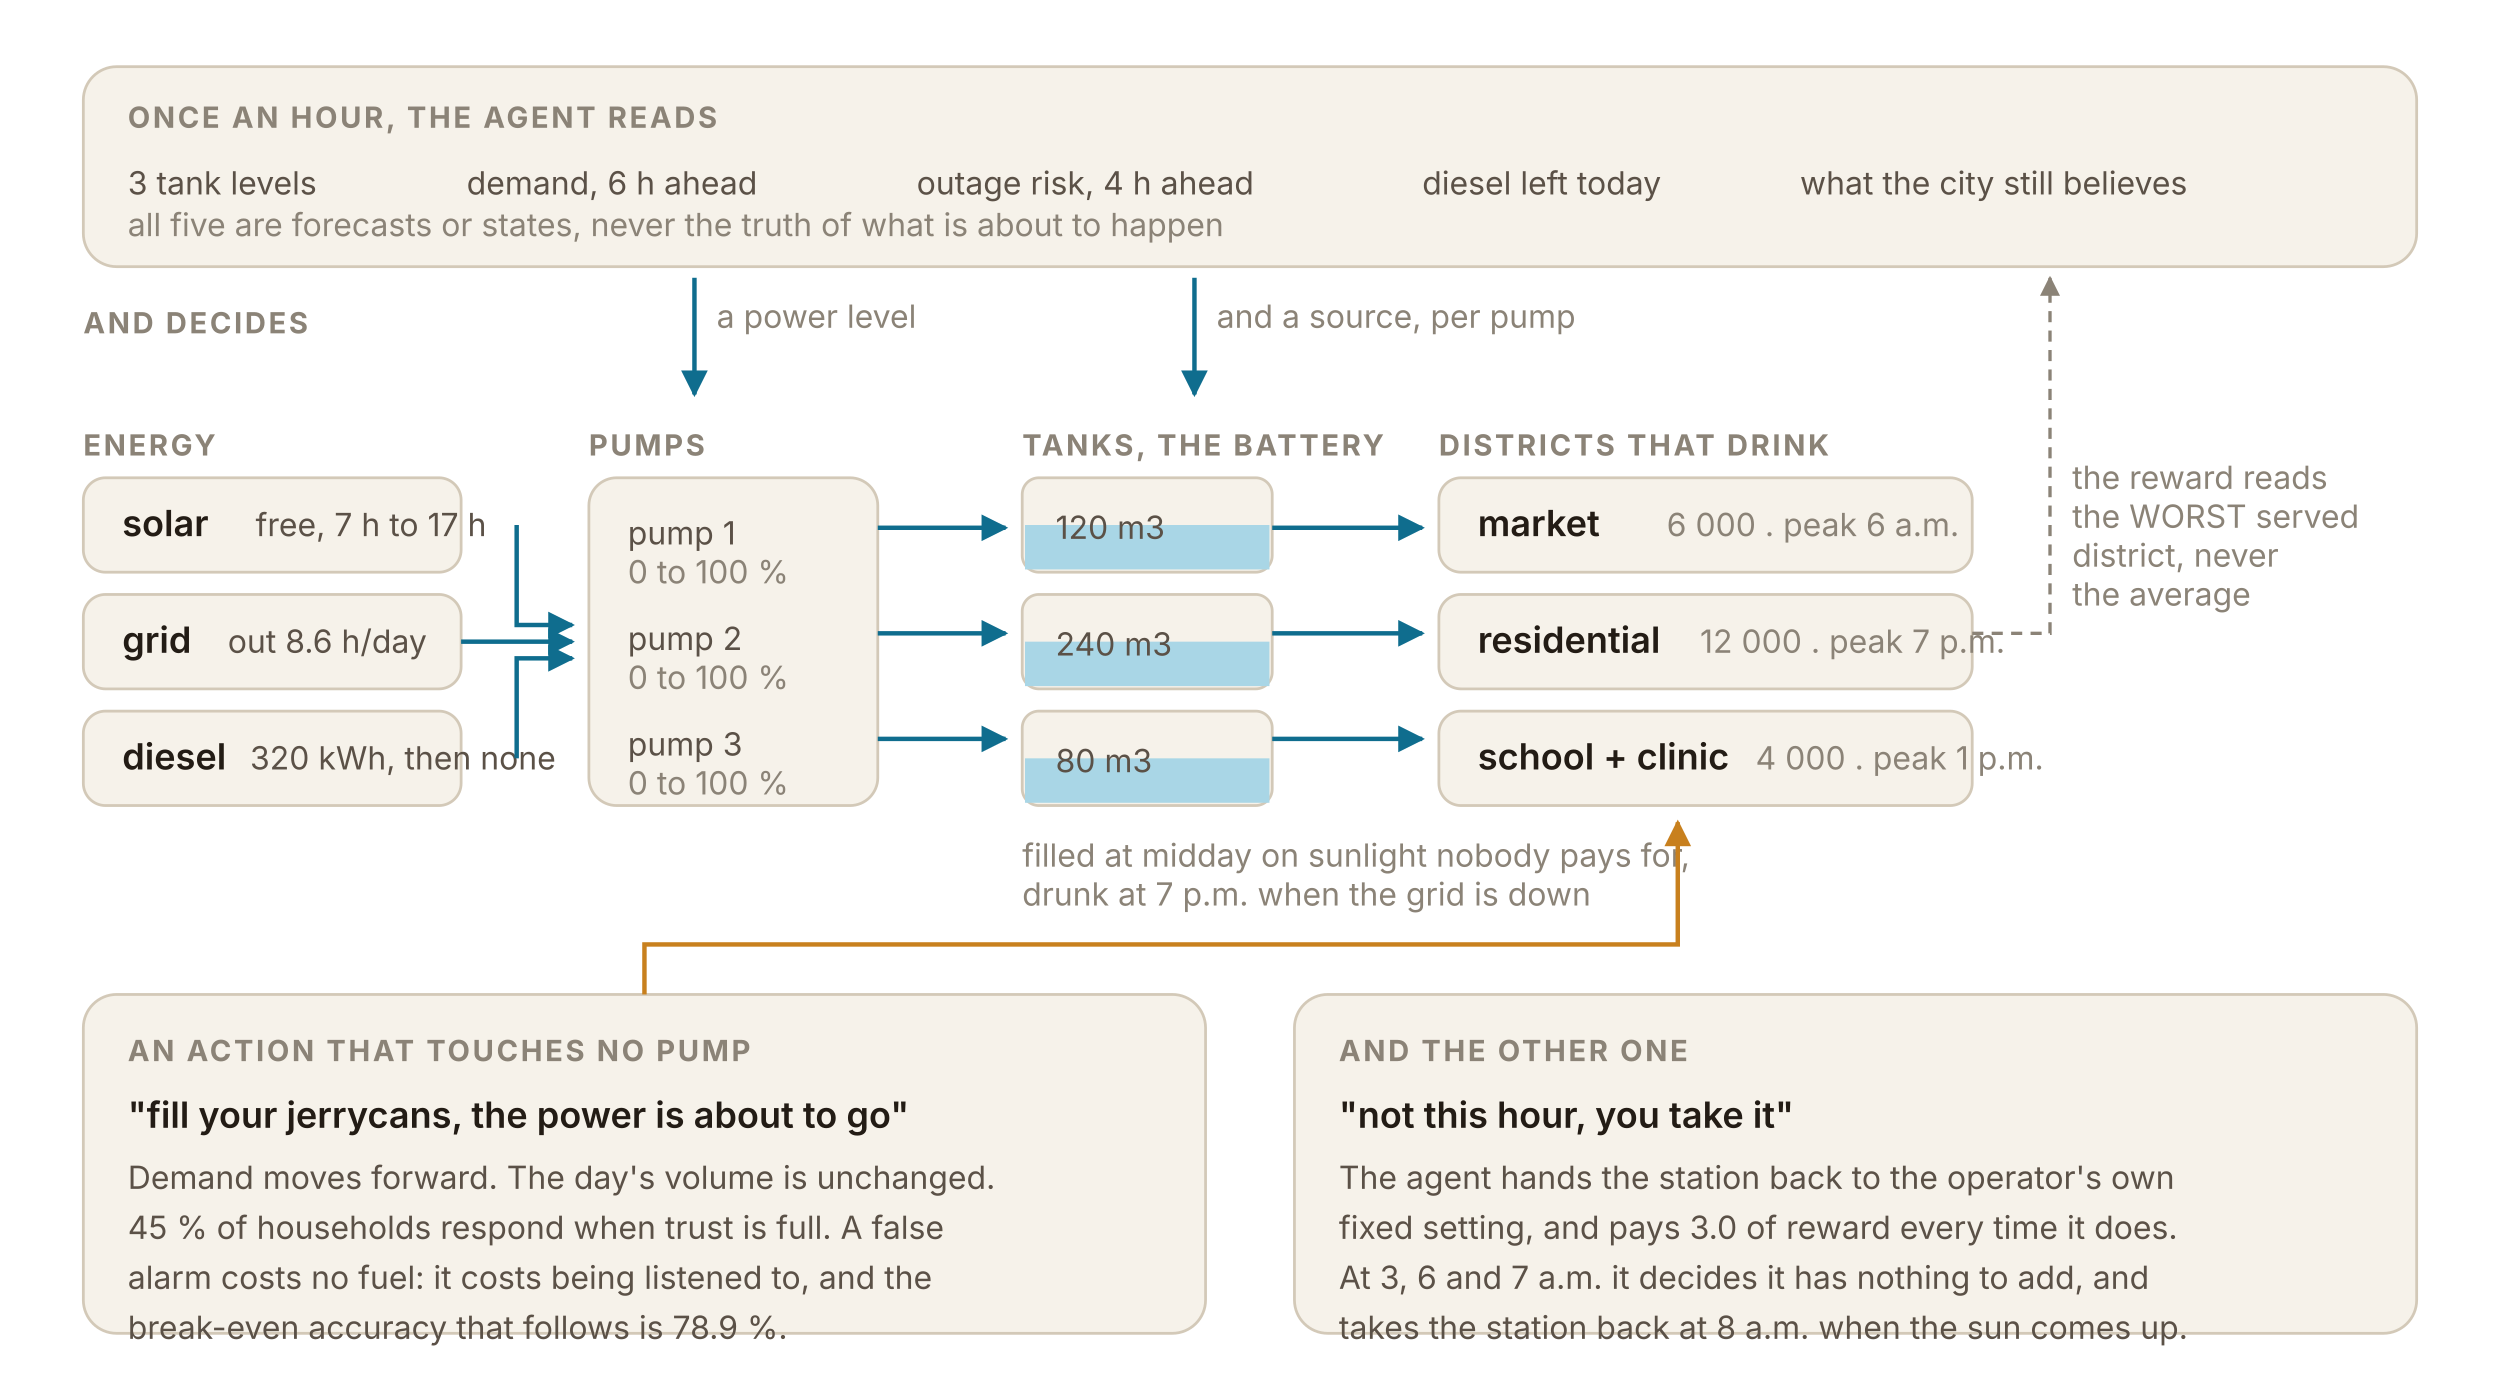
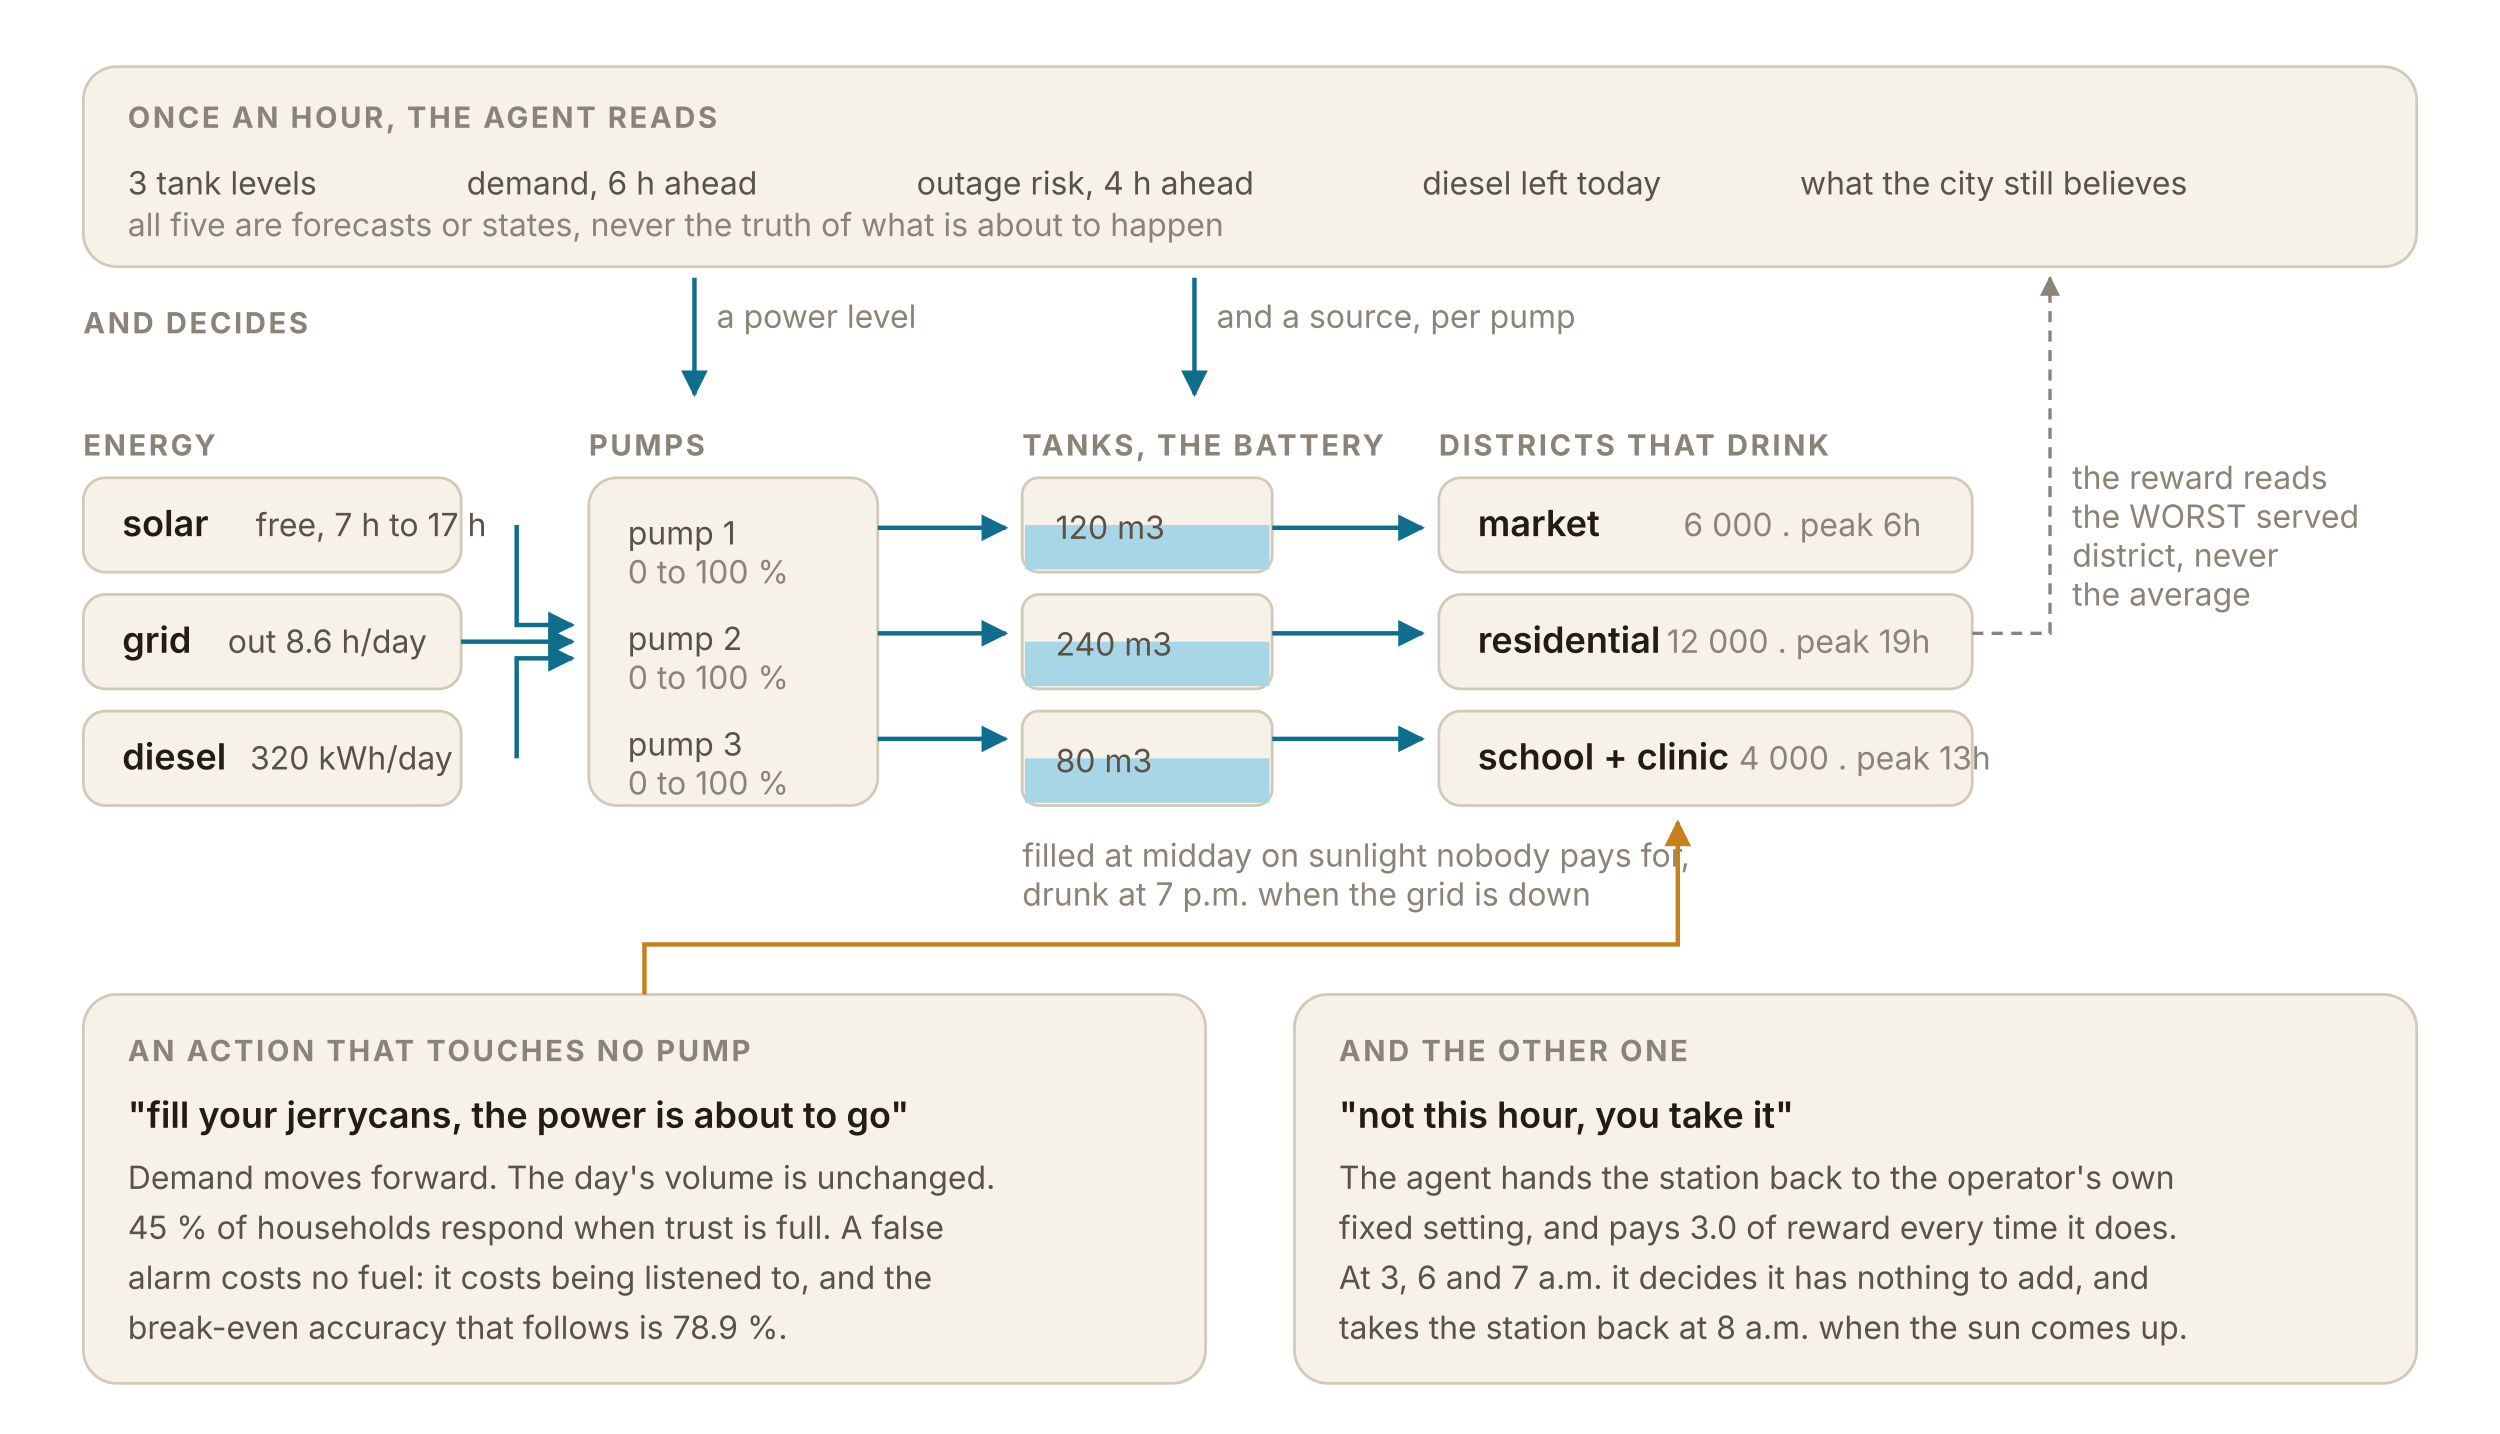
- <svg xmlns="http://www.w3.org/2000/svg" viewBox="0 0 900 500" role="img" aria-label="How WIIGA is wired: once an hour the agent reads three tank levels, the demand six hours ahead, the outage risk four hours ahead, the diesel left and the city's trust. It then sets a power level and an energy source for each of three pumps that fill three district tanks. Two further actions touch no pump: warning the city to fill jerrycans, and handing the hour back to the operator.">
+ <svg xmlns="http://www.w3.org/2000/svg" viewBox="0 0 900 516" role="img" aria-label="How WIIGA is wired: once an hour the agent reads three tank levels, the demand six hours ahead, the outage risk four hours ahead, the diesel left and the city's trust. It then sets a power level and an energy source for each of three pumps that fill three district tanks. Two further actions touch no pump: warning the city to fill jerrycans, and handing the hour back to the operator.">
  <style>
    .b{fill:#f6f2ea;stroke:#d3c9b8;stroke-width:1}
    .t{font-family:-apple-system,BlinkMacSystemFont,"Segoe UI",system-ui,sans-serif;fill:#231c15}
    .k{font-size:10.5px;letter-spacing:.09em;fill:#8b8377;font-weight:650}
    .n{font-size:13px;font-weight:620}
    .s{font-size:11.5px;fill:#5b5147}
    .q{font-size:11.5px;fill:#8b8377}
    .w{stroke:#0f6d8e;stroke-width:1.6;fill:none;marker-end:url(#a)}
    .r{stroke:#8b8377;stroke-width:1.2;fill:none;stroke-dasharray:4 3;marker-end:url(#g)}
    .p{stroke:#c8801e;stroke-width:1.6;fill:none;marker-end:url(#o)}
  </style>
  <defs>
    <marker id="a" viewBox="0 0 10 10" refX="9" refY="5" markerWidth="6" markerHeight="6" orient="auto">
      <path d="M0 0 L10 5 L0 10 z" fill="#0f6d8e" />
    </marker>
    <marker id="g" viewBox="0 0 10 10" refX="9" refY="5" markerWidth="6" markerHeight="6" orient="auto">
      <path d="M0 0 L10 5 L0 10 z" fill="#8b8377" />
    </marker>
    <marker id="o" viewBox="0 0 10 10" refX="9" refY="5" markerWidth="6" markerHeight="6" orient="auto">
      <path d="M0 0 L10 5 L0 10 z" fill="#c8801e" />
    </marker>
  </defs>
  <rect class="b" x="30" y="24" width="840" height="72" rx="12" />
  <text class="t k" x="46" y="46">ONCE AN HOUR, THE AGENT READS</text>
  <g class="t s">
    <text x="46" y="70">3 tank levels</text>
    <text x="168" y="70">demand, 6 h ahead</text>
    <text x="330" y="70">outage risk, 4 h ahead</text>
    <text x="512" y="70">diesel left today</text>
    <text x="648" y="70">what the city still believes</text>
  </g>
  <text class="t q" x="46" y="85">all five are forecasts or states, never the truth of what is about to happen</text>
  <text class="t k" x="30" y="120">AND DECIDES</text>
  <path class="w" d="M250 100 L250 142" />
  <path class="w" d="M430 100 L430 142" />
  <text class="t q" x="258" y="118">a power level</text>
  <text class="t q" x="438" y="118">and a source, per pump</text>
  <text class="t k" x="30" y="164">ENERGY</text>
  <rect class="b" x="30" y="172" width="136" height="34" rx="8" fill="#fdf6e6" stroke="#c99521" />
  <text class="t n" x="44" y="193" fill="#c99521">solar</text>
  <text class="t s" x="92" y="193">free, 7 h to 17 h</text>
  <rect class="b" x="30" y="214" width="136" height="34" rx="8" stroke="#5f7f90" />
  <text class="t n" x="44" y="235" fill="#5f7f90">grid</text>
  <text class="t s" x="82" y="235">out 8.6 h/day</text>
  <rect class="b" x="30" y="256" width="136" height="34" rx="8" stroke="#9c5230" />
  <text class="t n" x="44" y="277" fill="#9c5230">diesel</text>
-   <text class="t s" x="90" y="277">320 kWh, then none</text>
+   <text class="t s" x="90" y="277">320 kWh/day</text>
  <path class="w" d="M166 231 L206 231" />
  <path class="w" d="M186 189 L186 225 L206 225" />
  <path class="w" d="M186 273 L186 237 L206 237" />
  <text class="t k" x="212" y="164">PUMPS</text>
  <rect class="b" x="212" y="172" width="104" height="118" rx="10" />
  <text class="t s" x="226" y="196">pump 1</text>
  <text class="t q" x="226" y="210">0 to 100 %</text>
  <text class="t s" x="226" y="234">pump 2</text>
  <text class="t q" x="226" y="248">0 to 100 %</text>
  <text class="t s" x="226" y="272">pump 3</text>
  <text class="t q" x="226" y="286">0 to 100 %</text>
  <path class="w" d="M316 190 L362 190" />
  <path class="w" d="M316 228 L362 228" />
  <path class="w" d="M316 266 L362 266" />
  <text class="t k" x="368" y="164">TANKS, THE BATTERY</text>
  <rect class="b" x="368" y="172" width="90" height="34" rx="6" />
  <rect x="369" y="189" width="88" height="16" fill="#a9d6e6" />
  <text class="t s" x="380" y="194">120 m3</text>
  <rect class="b" x="368" y="214" width="90" height="34" rx="6" />
  <rect x="369" y="231" width="88" height="16" fill="#a9d6e6" />
  <text class="t s" x="380" y="236">240 m3</text>
  <rect class="b" x="368" y="256" width="90" height="34" rx="6" />
  <rect x="369" y="273" width="88" height="16" fill="#a9d6e6" />
  <text class="t s" x="380" y="278">80 m3</text>
  <path class="w" d="M458 190 L512 190" />
  <path class="w" d="M458 228 L512 228" />
  <path class="w" d="M458 266 L512 266" />
  <text class="t k" x="518" y="164">DISTRICTS THAT DRINK</text>
  <rect class="b" x="518" y="172" width="192" height="34" rx="8" />
  <text class="t n" x="532" y="193">market</text>
-   <text class="t q" x="600" y="193">6 000 . peak 6 a.m.</text>
+   <text class="t q" x="606" y="193">6 000 . peak 6h</text>
  <rect class="b" x="518" y="214" width="192" height="34" rx="8" />
  <text class="t n" x="532" y="235">residential</text>
-   <text class="t q" x="612" y="235">12 000 . peak 7 p.m.</text>
+   <text class="t q" x="600" y="235">12 000 . peak 19h</text>
  <rect class="b" x="518" y="256" width="192" height="34" rx="8" />
  <text class="t n" x="532" y="277">school + clinic</text>
-   <text class="t q" x="632" y="277">4 000 . peak 1 p.m.</text>
+   <text class="t q" x="626" y="277">4 000 . peak 13h</text>
  <path class="r" d="M710 228 L738 228 L738 100" />
  <text class="t q" x="746" y="176">the reward reads</text>
  <text class="t q" x="746" y="190">the WORST served</text>
  <text class="t q" x="746" y="204">district, never</text>
  <text class="t q" x="746" y="218">the average</text>
  <text class="t q" x="368" y="312">filled at midday on sunlight nobody pays for,</text>
  <text class="t q" x="368" y="326">drunk at 7 p.m. when the grid is down</text>
-   <rect class="b" x="30" y="358" width="404" height="122" rx="12" fill="#fdf6e6" stroke="#c8801e" />
+   <rect class="b" x="30" y="358" width="404" height="140" rx="12" fill="#fdf6e6" stroke="#c8801e" />
  <text class="t k" x="46" y="382" fill="#c8801e">AN ACTION THAT TOUCHES NO PUMP</text>
  <text class="t n" x="46" y="406">"fill your jerrycans, the power is about to go"</text>
  <text class="t s" x="46" y="428">Demand moves forward. The day's volume is unchanged.</text>
  <text class="t s" x="46" y="446">45 % of households respond when trust is full. A false</text>
  <text class="t s" x="46" y="464">alarm costs no fuel: it costs being listened to, and the</text>
  <text class="t s" x="46" y="482">break-even accuracy that follows is 78.9 %.</text>
  <path class="p" d="M232 358 L232 340 L604 340 L604 296" />
-   <rect class="b" x="466" y="358" width="404" height="122" rx="12" />
+   <rect class="b" x="466" y="358" width="404" height="140" rx="12" />
  <text class="t k" x="482" y="382">AND THE OTHER ONE</text>
  <text class="t n" x="482" y="406">"not this hour, you take it"</text>
  <text class="t s" x="482" y="428">The agent hands the station back to the operator's own</text>
  <text class="t s" x="482" y="446">fixed setting, and pays 3.0 of reward every time it does.</text>
  <text class="t s" x="482" y="464">At 3, 6 and 7 a.m. it decides it has nothing to add, and</text>
  <text class="t s" x="482" y="482">takes the station back at 8 a.m. when the sun comes up.</text>
</svg>
